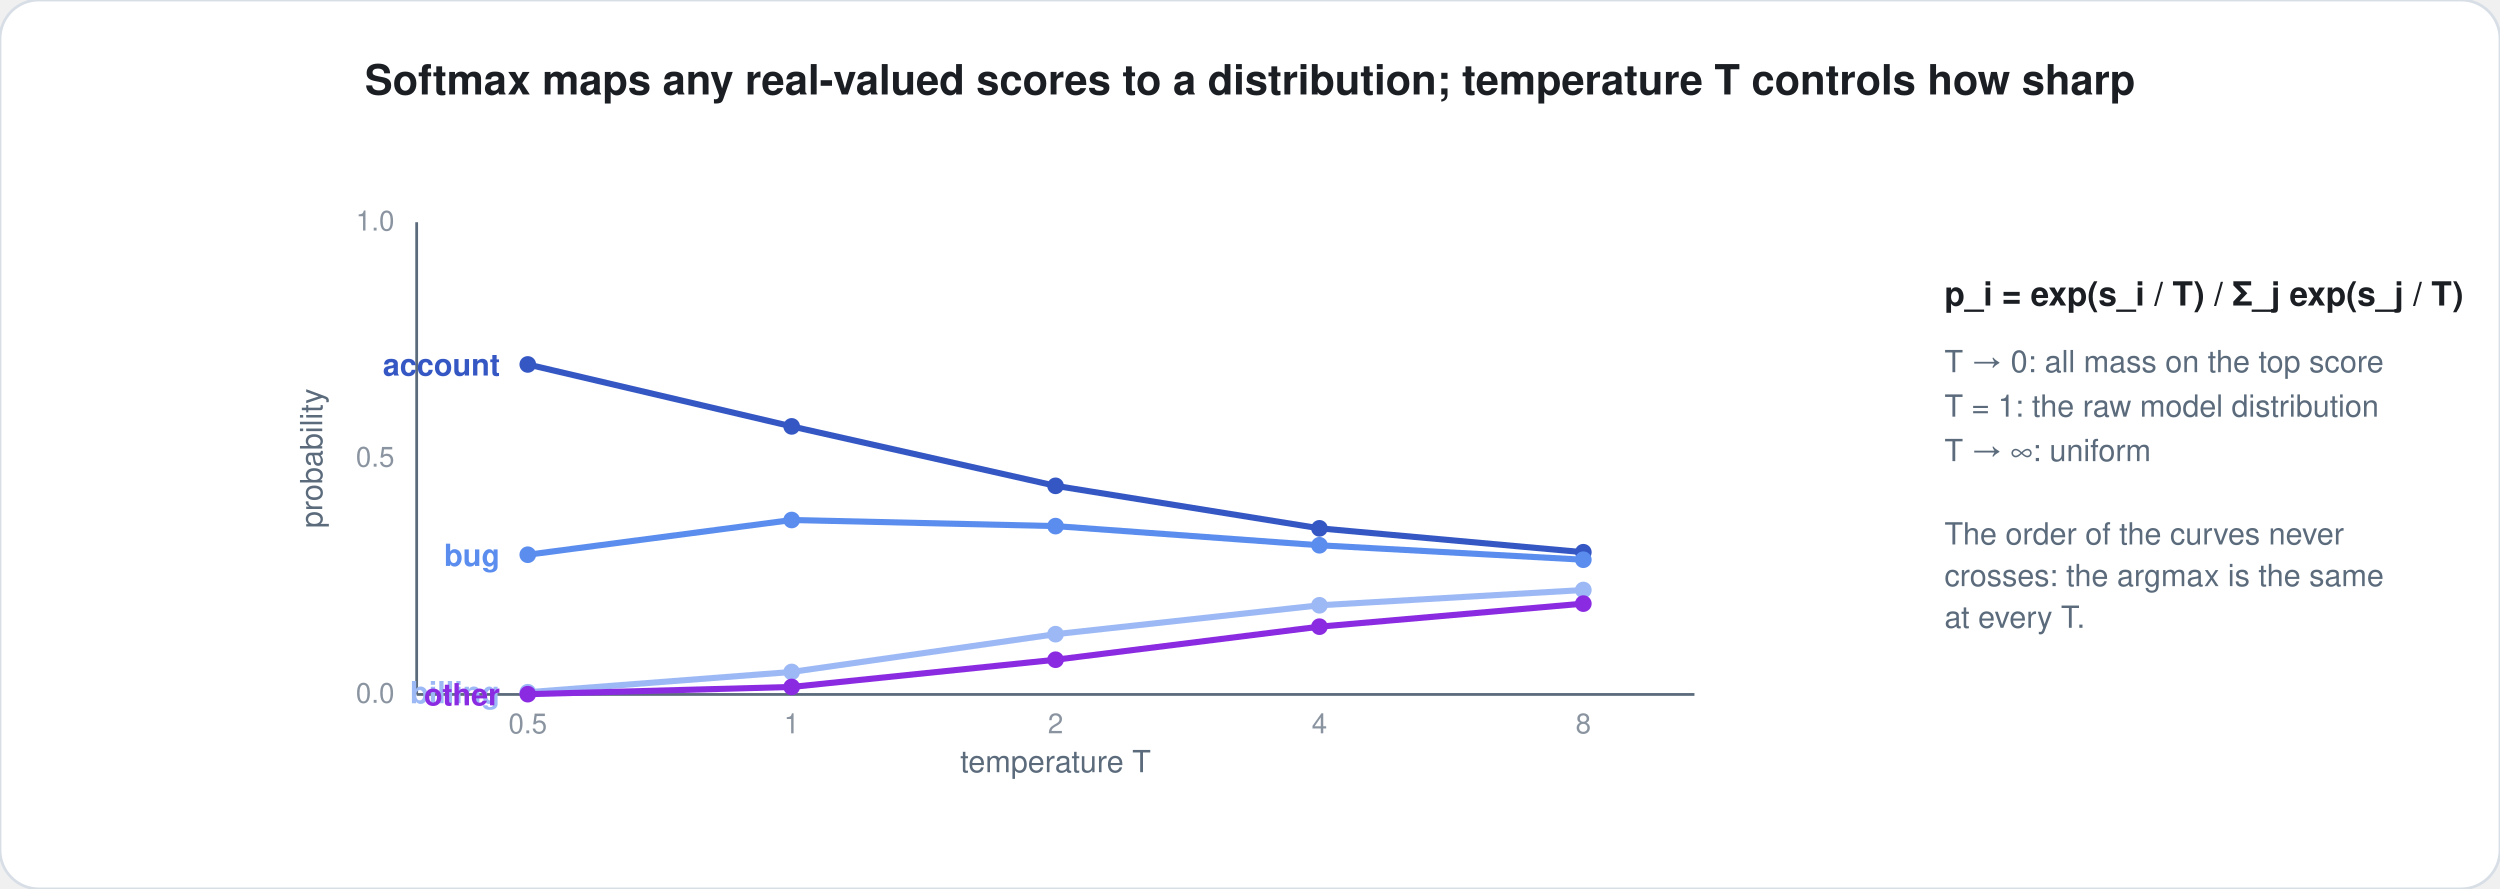
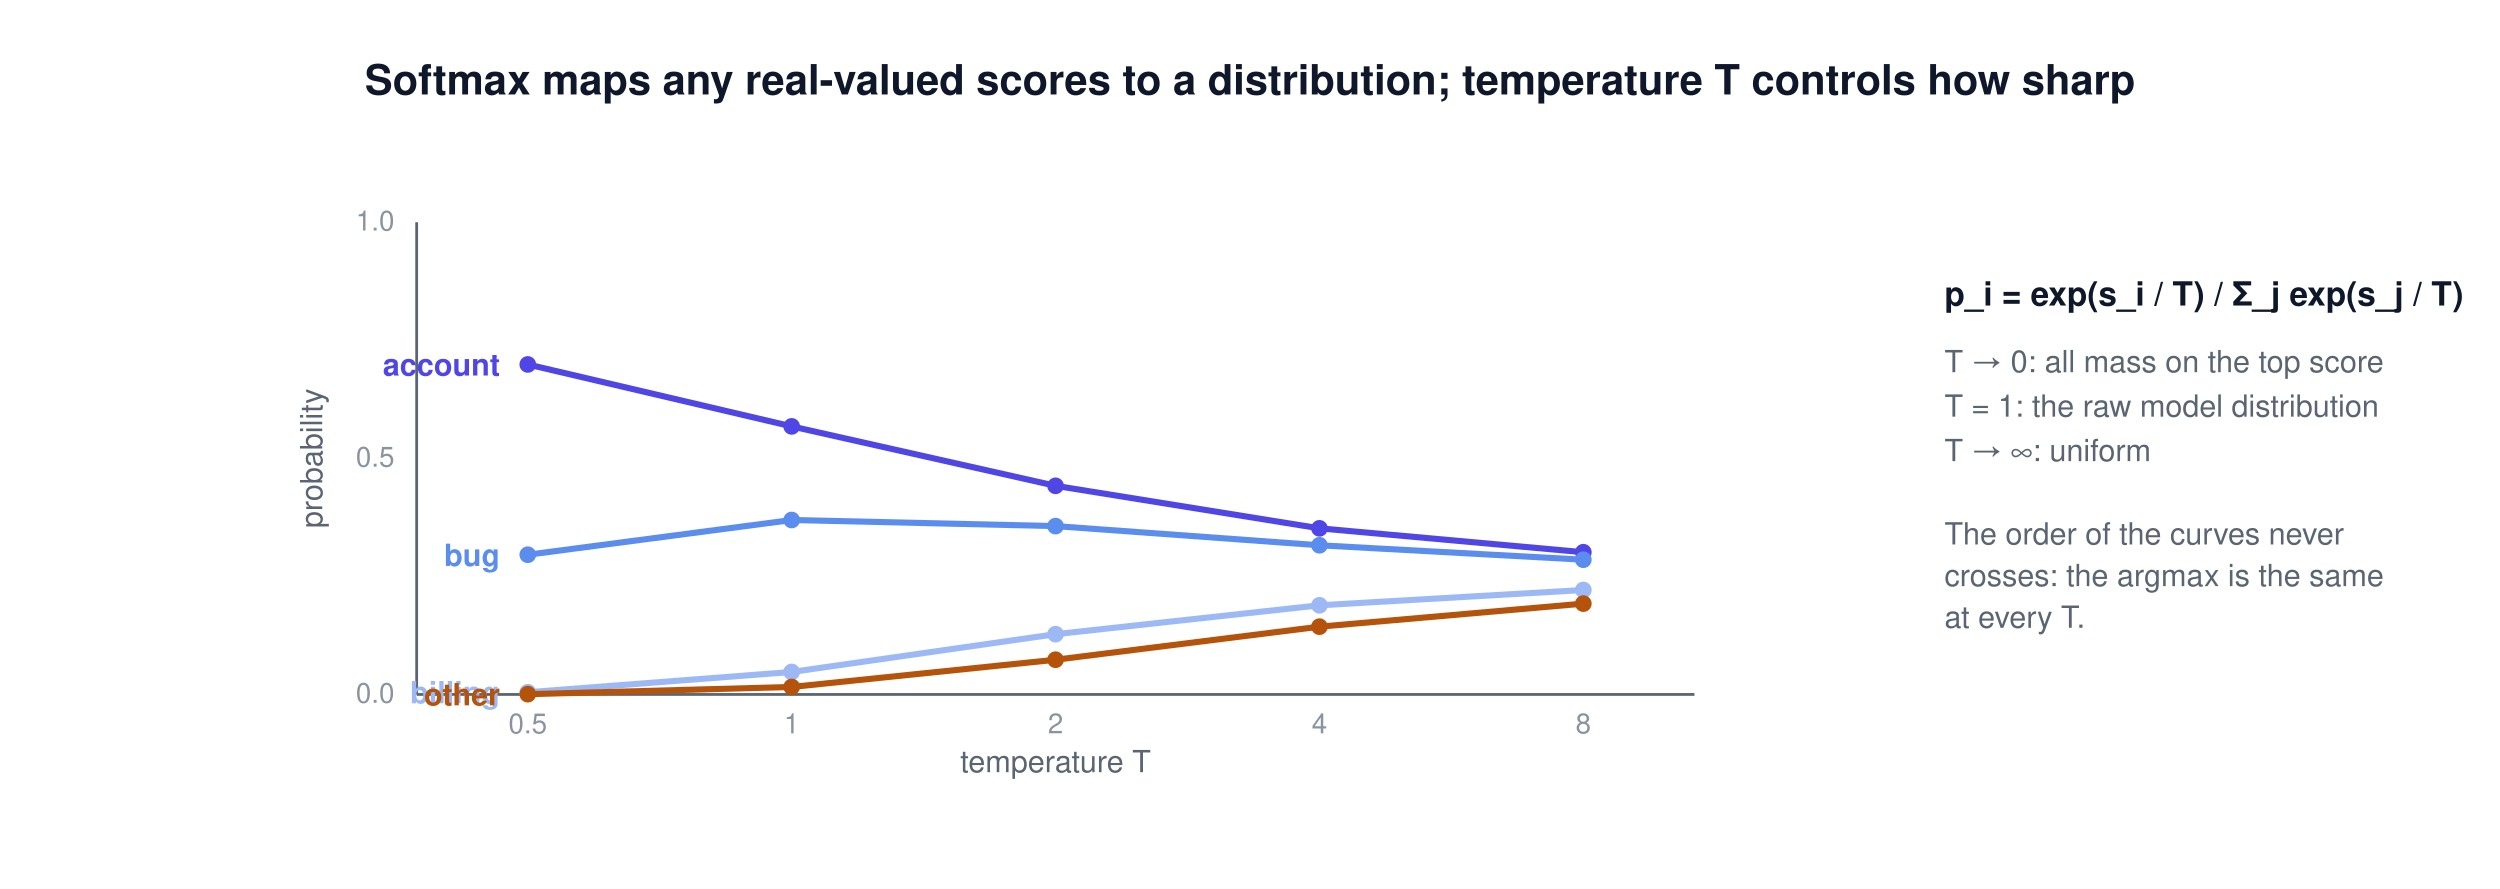
<svg xmlns="http://www.w3.org/2000/svg" width="900" height="320" viewBox="0 0 900 320" font-family="'Helvetica Neue', Helvetica, Arial, sans-serif">
  <defs>
-     <marker id="ar" markerWidth="10" markerHeight="10" refX="8" refY="5" orient="auto">
-       <path d="M0 0 L10 5 L0 10 z" fill="#5B6B7C" />
+     <marker id="ar" markerWidth="8" markerHeight="8" refX="7" refY="4" orient="auto">
+       <path d="M0 0 L8 4 L0 8 z" fill="#5B6472" />
    </marker>
  </defs>
-   <rect width="900" height="320" rx="14" fill="#FFFFFF" stroke="#D8DEE6" />
-   <text x="450" y="34" font-size="15" font-weight="700" fill="#1B1F24" text-anchor="middle">Softmax maps any real-valued scores to a distribution; temperature T controls how sharp</text>
-   <line x1="150" y1="250" x2="610" y2="250" stroke="#5B6B7C" />
-   <line x1="150" y1="250" x2="150" y2="80" stroke="#5B6B7C" />
-   <text x="380.0" y="278" font-size="11" font-weight="400" fill="#5B6B7C" text-anchor="middle">temperature T</text>
-   <text transform="translate(116 165.0) rotate(-90)" font-size="11" fill="#5B6B7C" text-anchor="middle">probability</text>
-   <path d="M190.0 131.2 L285.0 153.5 L380.0 174.9 L475.0 190.2 L570.0 198.8" fill="none" stroke="#3557C4" stroke-width="2.2" />
-   <circle cx="190.0" cy="131.2" r="3" fill="#3557C4" />
-   <circle cx="285.0" cy="153.5" r="3" fill="#3557C4" />
-   <circle cx="380.0" cy="174.9" r="3" fill="#3557C4" />
-   <circle cx="475.0" cy="190.2" r="3" fill="#3557C4" />
-   <circle cx="570.0" cy="198.8" r="3" fill="#3557C4" />
-   <text x="180.0" y="135.198" font-size="11" font-weight="700" fill="#3557C4" text-anchor="end">account</text>
+   <rect width="900" height="320" fill="#FFFFFF" />
+   <text x="450" y="34" font-size="15" font-weight="700" fill="#0F172A" text-anchor="middle">Softmax maps any real-valued scores to a distribution; temperature T controls how sharp</text>
+   <line x1="150" y1="250" x2="610" y2="250" stroke="#5B6472" />
+   <line x1="150" y1="250" x2="150" y2="80" stroke="#5B6472" />
+   <text x="380.0" y="278" font-size="11" font-weight="400" fill="#5B6472" text-anchor="middle">temperature T</text>
+   <text transform="translate(116 165.0) rotate(-90)" font-size="11" fill="#5B6472" text-anchor="middle">probability</text>
+   <path d="M190.0 131.2 L285.0 153.5 L380.0 174.9 L475.0 190.2 L570.0 198.8" fill="none" stroke="#4F46E5" stroke-width="2.2" />
+   <circle cx="190.0" cy="131.2" r="3" fill="#4F46E5" />
+   <circle cx="285.0" cy="153.5" r="3" fill="#4F46E5" />
+   <circle cx="380.0" cy="174.9" r="3" fill="#4F46E5" />
+   <circle cx="475.0" cy="190.2" r="3" fill="#4F46E5" />
+   <circle cx="570.0" cy="198.8" r="3" fill="#4F46E5" />
+   <text x="180.0" y="135.198" font-size="11" font-weight="700" fill="#4F46E5" text-anchor="end">account</text>
  <path d="M190.0 199.7 L285.0 187.2 L380.0 189.4 L475.0 196.3 L570.0 201.5" fill="none" stroke="#5B8DEF" stroke-width="2.2" />
  <circle cx="190.0" cy="199.7" r="3" fill="#5B8DEF" />
  <circle cx="285.0" cy="187.2" r="3" fill="#5B8DEF" />
  <circle cx="380.0" cy="189.4" r="3" fill="#5B8DEF" />
  <circle cx="475.0" cy="196.3" r="3" fill="#5B8DEF" />
  <circle cx="570.0" cy="201.5" r="3" fill="#5B8DEF" />
  <text x="180.0" y="203.727" font-size="11" font-weight="700" fill="#5B8DEF" text-anchor="end">bug</text>
  <path d="M190.0 249.2 L285.0 241.9 L380.0 228.3 L475.0 217.9 L570.0 212.4" fill="none" stroke="#9DB9F5" stroke-width="2.2" />
  <circle cx="190.0" cy="249.2" r="3" fill="#9DB9F5" />
  <circle cx="285.0" cy="241.9" r="3" fill="#9DB9F5" />
  <circle cx="380.0" cy="228.3" r="3" fill="#9DB9F5" />
  <circle cx="475.0" cy="217.9" r="3" fill="#9DB9F5" />
  <circle cx="570.0" cy="212.4" r="3" fill="#9DB9F5" />
  <text x="180.0" y="253.167" font-size="11" font-weight="700" fill="#9DB9F5" text-anchor="end">billing</text>
-   <path d="M190.0 249.9 L285.0 247.3 L380.0 237.5 L475.0 225.6 L570.0 217.3" fill="none" stroke="#8A2BE2" stroke-width="2.2" />
-   <circle cx="190.0" cy="249.9" r="3" fill="#8A2BE2" />
-   <circle cx="285.0" cy="247.3" r="3" fill="#8A2BE2" />
-   <circle cx="380.0" cy="237.5" r="3" fill="#8A2BE2" />
-   <circle cx="475.0" cy="225.6" r="3" fill="#8A2BE2" />
-   <circle cx="570.0" cy="217.3" r="3" fill="#8A2BE2" />
-   <text x="180.0" y="253.908" font-size="11" font-weight="700" fill="#8A2BE2" text-anchor="end">other</text>
-   <text x="190.0" y="264" font-size="10" font-weight="400" fill="#8A94A0" text-anchor="middle">0.5</text>
-   <text x="285.0" y="264" font-size="10" font-weight="400" fill="#8A94A0" text-anchor="middle">1</text>
-   <text x="380.0" y="264" font-size="10" font-weight="400" fill="#8A94A0" text-anchor="middle">2</text>
-   <text x="475.0" y="264" font-size="10" font-weight="400" fill="#8A94A0" text-anchor="middle">4</text>
-   <text x="570.0" y="264" font-size="10" font-weight="400" fill="#8A94A0" text-anchor="middle">8</text>
-   <text x="142" y="253" font-size="10" font-weight="400" fill="#8A94A0" text-anchor="end">0.0</text>
-   <text x="142" y="168.0" font-size="10" font-weight="400" fill="#8A94A0" text-anchor="end">0.5</text>
-   <text x="142" y="83" font-size="10" font-weight="400" fill="#8A94A0" text-anchor="end">1.0</text>
-   <text x="700" y="110" font-size="12" font-weight="700" fill="#1B1F24" text-anchor="start">p_i = exp(s_i / T) / Σ_j exp(s_j / T)</text>
-   <text x="700" y="134" font-size="11" font-weight="400" fill="#5B6B7C" text-anchor="start">T → 0: all mass on the top score</text>
-   <text x="700" y="150" font-size="11" font-weight="400" fill="#5B6B7C" text-anchor="start">T = 1: the raw model distribution</text>
-   <text x="700" y="166" font-size="11" font-weight="400" fill="#5B6B7C" text-anchor="start">T → ∞: uniform</text>
-   <text x="700" y="196" font-size="11" font-weight="400" fill="#5B6B7C" text-anchor="start">The order of the curves never</text>
-   <text x="700" y="211" font-size="11" font-weight="400" fill="#5B6B7C" text-anchor="start">crosses: the argmax is the same</text>
-   <text x="700" y="226" font-size="11" font-weight="400" fill="#5B6B7C" text-anchor="start">at every T.</text>
+   <path d="M190.0 249.9 L285.0 247.3 L380.0 237.5 L475.0 225.6 L570.0 217.3" fill="none" stroke="#B45309" stroke-width="2.2" />
+   <circle cx="190.0" cy="249.9" r="3" fill="#B45309" />
+   <circle cx="285.0" cy="247.3" r="3" fill="#B45309" />
+   <circle cx="380.0" cy="237.5" r="3" fill="#B45309" />
+   <circle cx="475.0" cy="225.6" r="3" fill="#B45309" />
+   <circle cx="570.0" cy="217.3" r="3" fill="#B45309" />
+   <text x="180.0" y="253.908" font-size="11" font-weight="700" fill="#B45309" text-anchor="end">other</text>
+   <text x="190.0" y="264" font-size="10" font-weight="400" fill="#8B93A1" text-anchor="middle">0.5</text>
+   <text x="285.0" y="264" font-size="10" font-weight="400" fill="#8B93A1" text-anchor="middle">1</text>
+   <text x="380.0" y="264" font-size="10" font-weight="400" fill="#8B93A1" text-anchor="middle">2</text>
+   <text x="475.0" y="264" font-size="10" font-weight="400" fill="#8B93A1" text-anchor="middle">4</text>
+   <text x="570.0" y="264" font-size="10" font-weight="400" fill="#8B93A1" text-anchor="middle">8</text>
+   <text x="142" y="253" font-size="10" font-weight="400" fill="#8B93A1" text-anchor="end">0.0</text>
+   <text x="142" y="168.0" font-size="10" font-weight="400" fill="#8B93A1" text-anchor="end">0.5</text>
+   <text x="142" y="83" font-size="10" font-weight="400" fill="#8B93A1" text-anchor="end">1.0</text>
+   <text x="700" y="110" font-size="12" font-weight="700" fill="#0F172A" text-anchor="start">p_i = exp(s_i / T) / Σ_j exp(s_j / T)</text>
+   <text x="700" y="134" font-size="11" font-weight="400" fill="#5B6472" text-anchor="start">T → 0: all mass on the top score</text>
+   <text x="700" y="150" font-size="11" font-weight="400" fill="#5B6472" text-anchor="start">T = 1: the raw model distribution</text>
+   <text x="700" y="166" font-size="11" font-weight="400" fill="#5B6472" text-anchor="start">T → ∞: uniform</text>
+   <text x="700" y="196" font-size="11" font-weight="400" fill="#5B6472" text-anchor="start">The order of the curves never</text>
+   <text x="700" y="211" font-size="11" font-weight="400" fill="#5B6472" text-anchor="start">crosses: the argmax is the same</text>
+   <text x="700" y="226" font-size="11" font-weight="400" fill="#5B6472" text-anchor="start">at every T.</text>
</svg>
